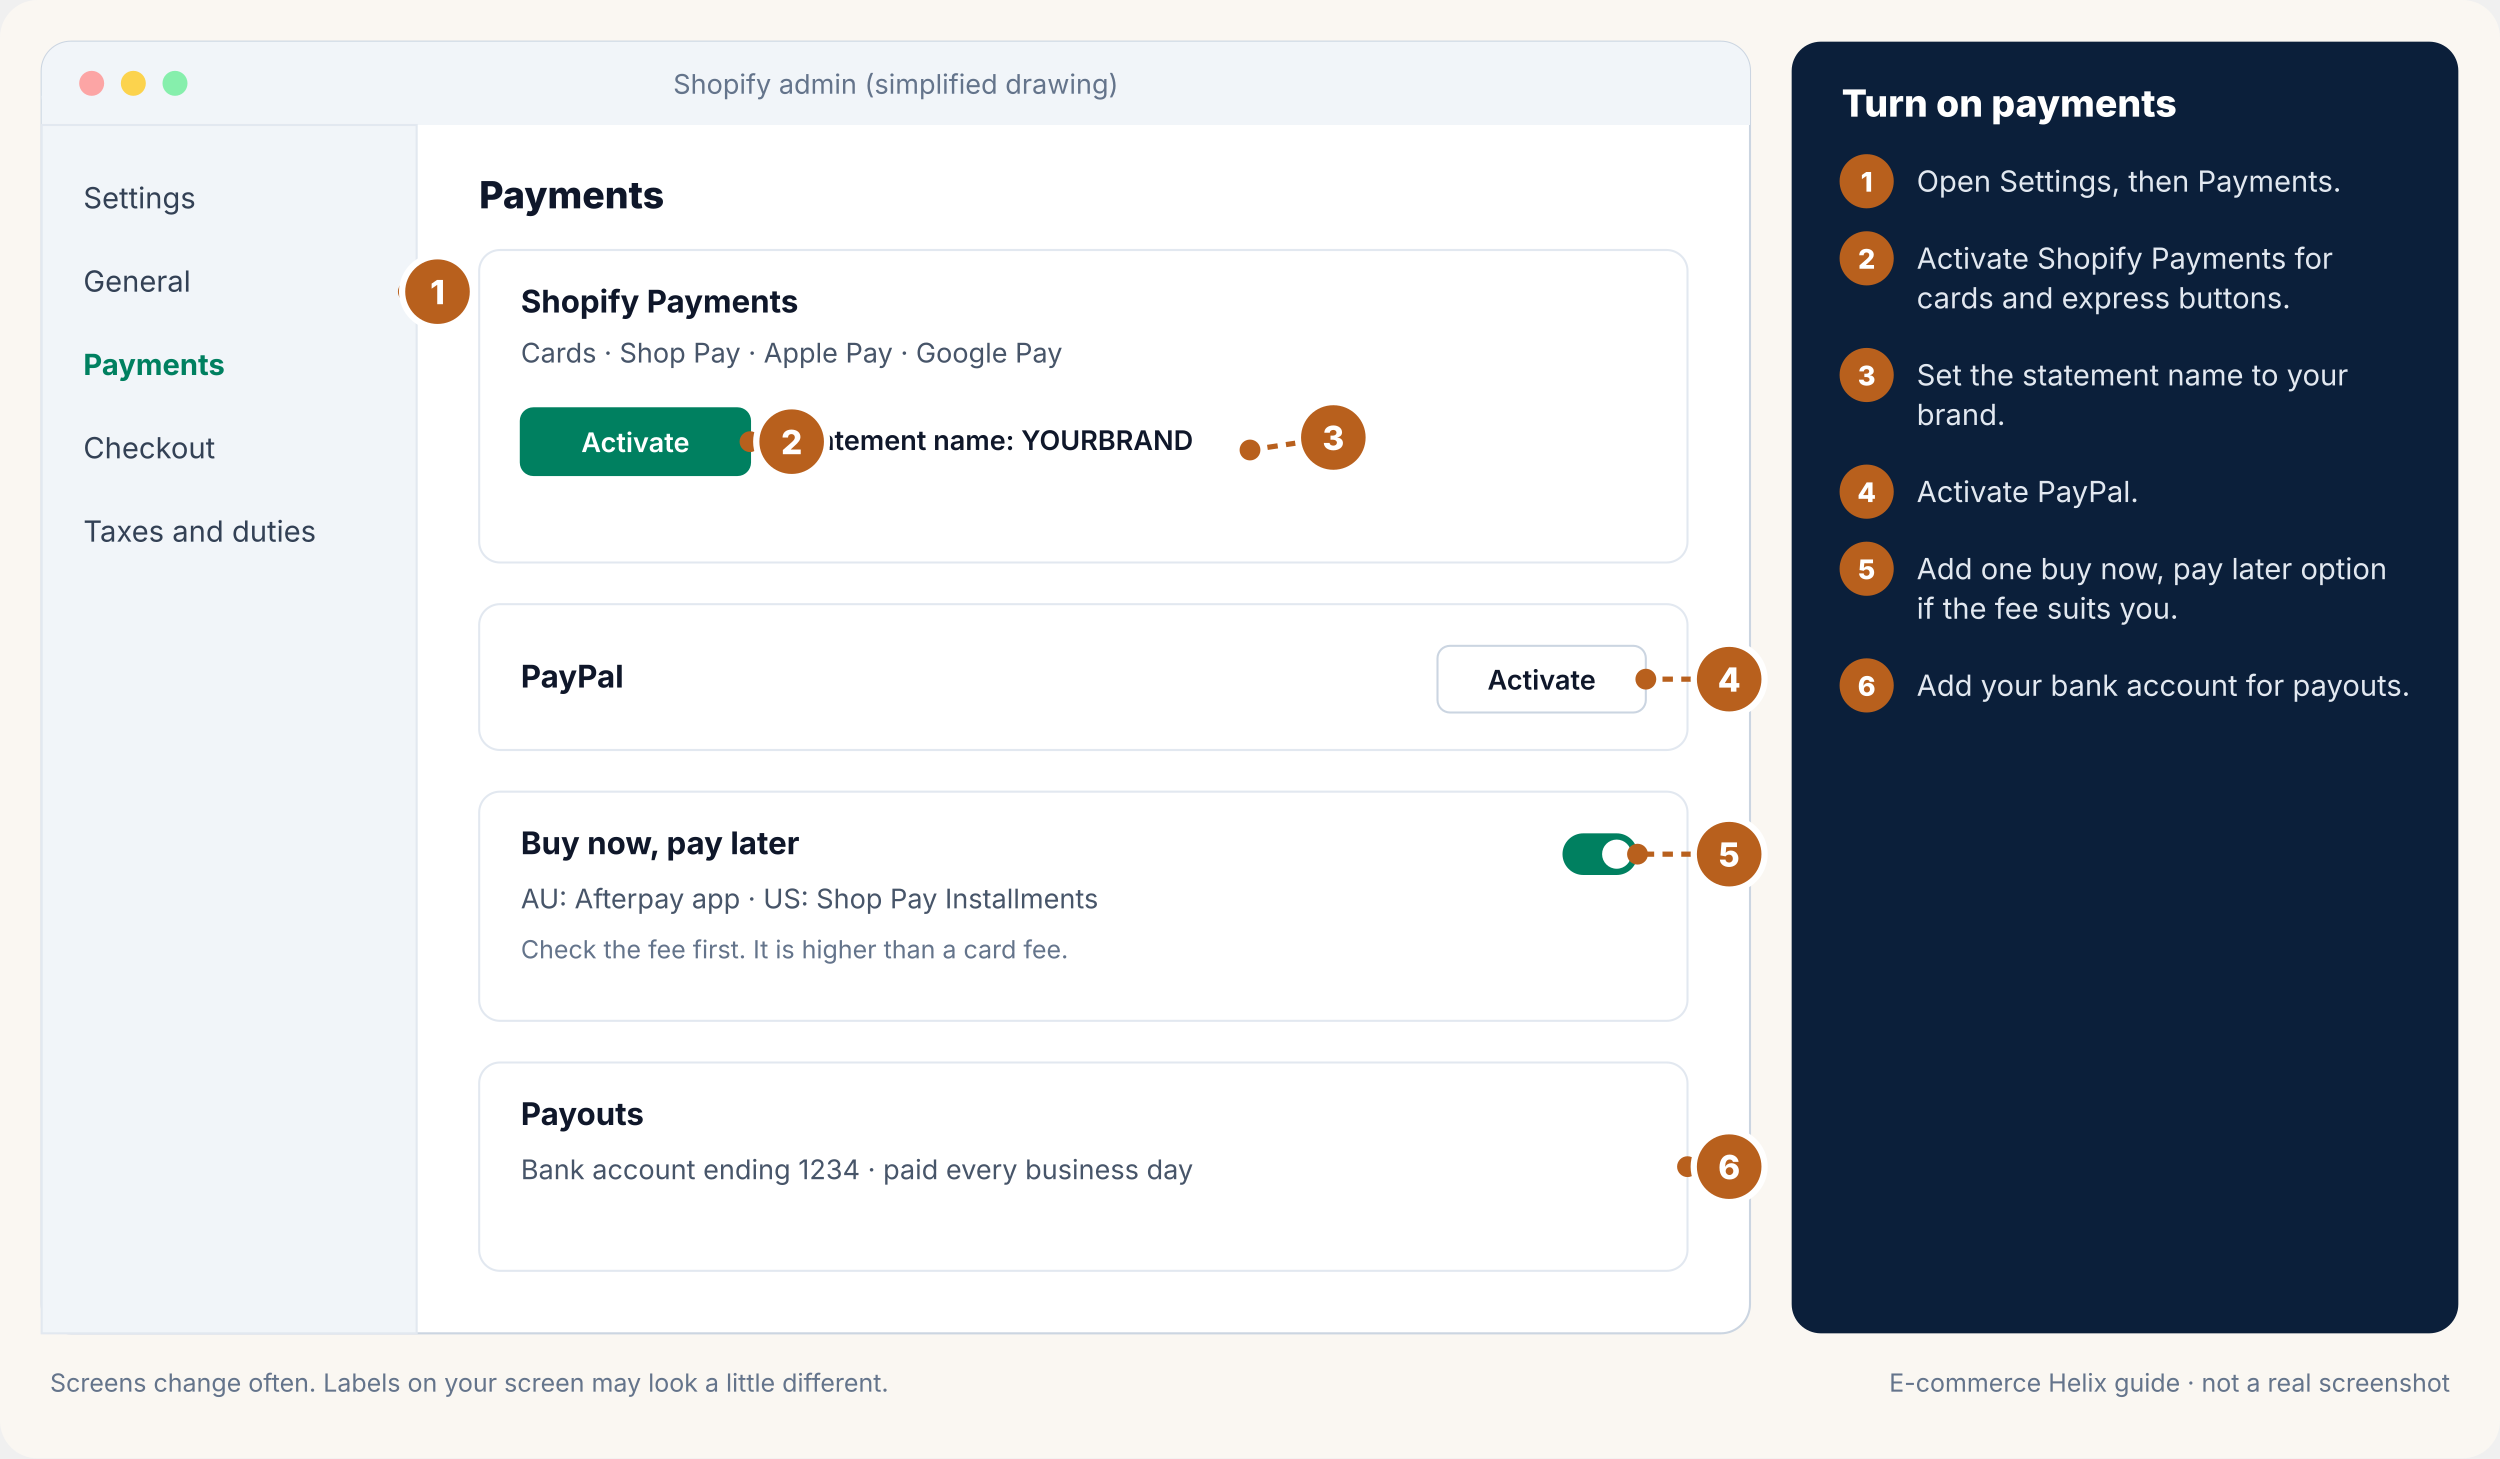
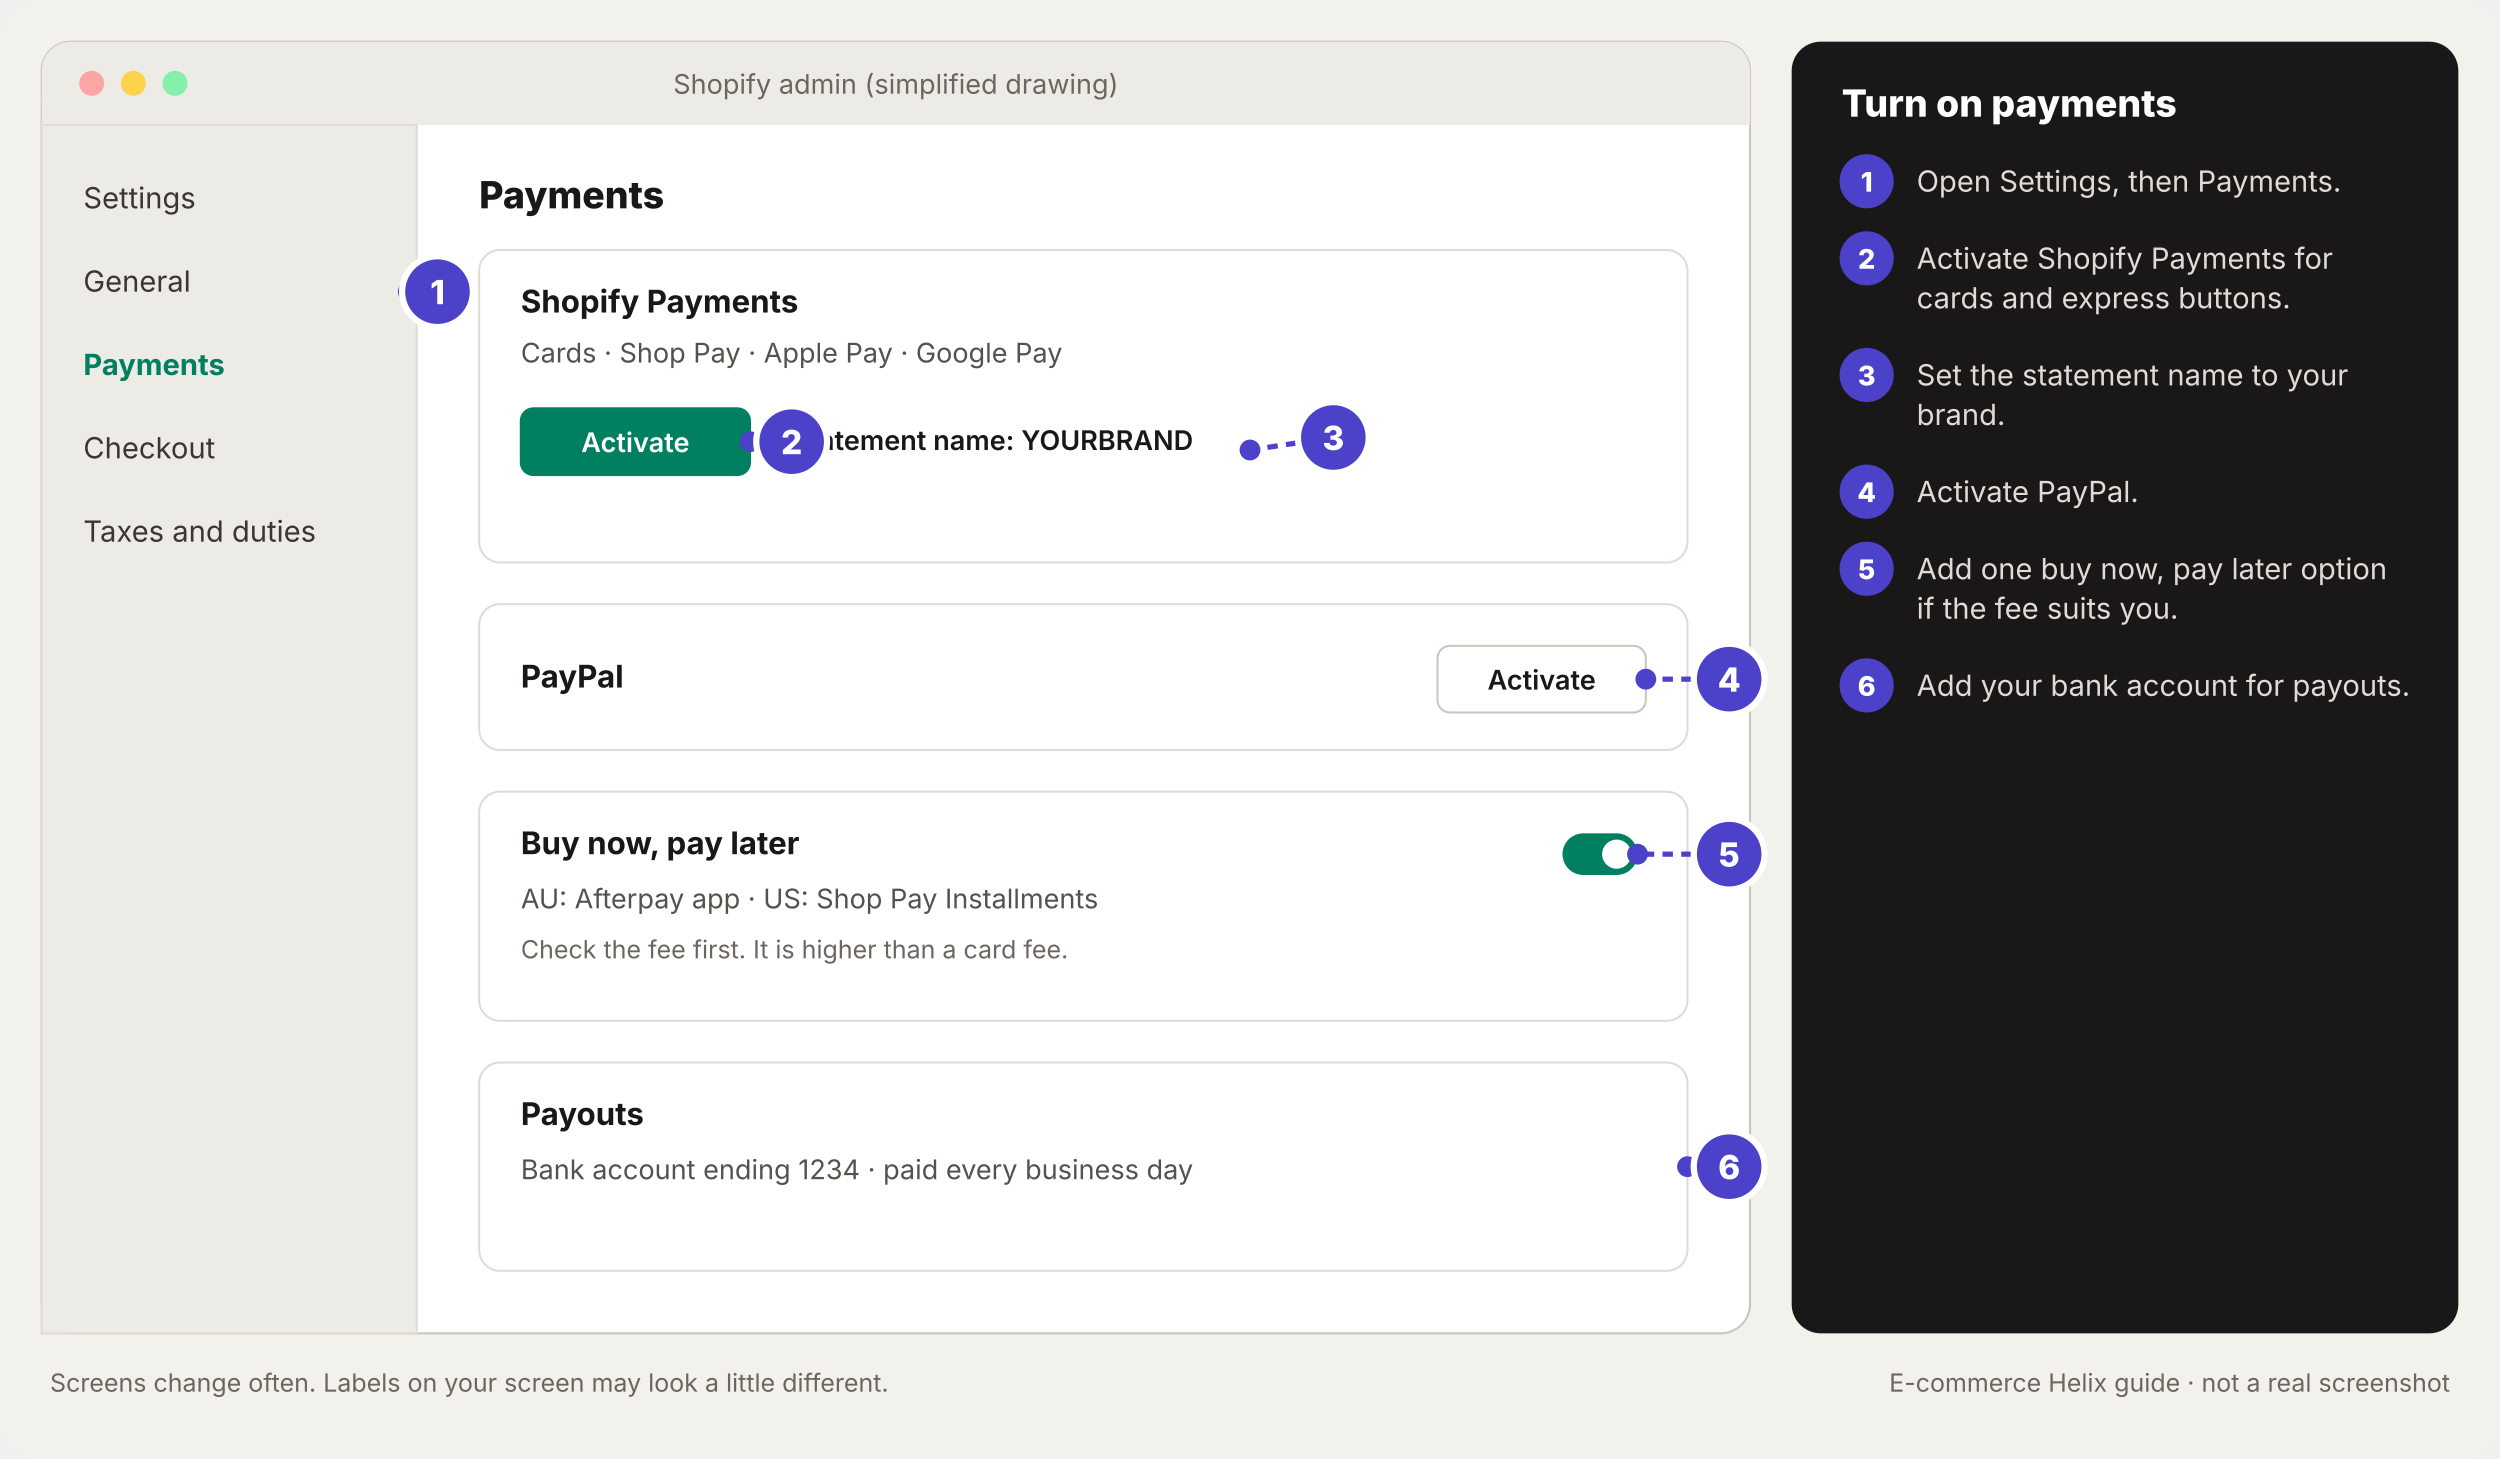
<svg xmlns="http://www.w3.org/2000/svg" viewBox="0 0 1200 700" width="1200" height="700" role="img" aria-label="Turn on payments" font-family="Inter, -apple-system, Segoe UI, Roboto, Helvetica, Arial, sans-serif">
-   <rect width="1200" height="700" rx="18" fill="#faf7f2" />
-   <rect x="20" y="20" width="820" height="620" rx="14" fill="#fff" stroke="#cbd5e1" />
-   <rect x="20" y="20" width="820" height="40" rx="14" fill="#f1f5f9" />
-   <rect x="20" y="46" width="820" height="14" fill="#f1f5f9" />
+   <rect width="1200" height="700" rx="18" fill="#F2F1EC" />
+   <rect x="20" y="20" width="820" height="620" rx="14" fill="#fff" stroke="#C9C6BD" />
+   <rect x="20" y="20" width="820" height="40" rx="14" fill="#ECEBE5" />
+   <rect x="20" y="46" width="820" height="14" fill="#ECEBE5" />
  <circle cx="44" cy="40" r="6" fill="#fca5a5" />
  <circle cx="64" cy="40" r="6" fill="#fcd34d" />
  <circle cx="84" cy="40" r="6" fill="#86efac" />
-   <text x="430" y="45" font-size="13" fill="#64748b" text-anchor="middle">Shopify admin (simplified drawing)</text>
-   <rect x="20" y="60" width="180" height="580" rx="0" fill="#f1f5f9" stroke="#e2e8f0" stroke-width="1" />
-   <text x="40" y="100" font-size="14" font-weight="400" fill="#334155" text-anchor="start">Settings</text>
-   <text x="40" y="140" font-size="14" font-weight="400" fill="#334155" text-anchor="start">  General</text>
+   <text x="430" y="45" font-size="13" fill="#6B6760" text-anchor="middle">Shopify admin (simplified drawing)</text>
+   <rect x="20" y="60" width="180" height="580" rx="0" fill="#ECEBE5" stroke="#DEDCD4" stroke-width="1" />
+   <text x="40" y="100" font-size="14" font-weight="400" fill="#3A3634" text-anchor="start">Settings</text>
+   <text x="40" y="140" font-size="14" font-weight="400" fill="#3A3634" text-anchor="start">  General</text>
  <text x="40" y="180" font-size="14" font-weight="700" fill="#008060" text-anchor="start">  Payments</text>
-   <text x="40" y="220" font-size="14" font-weight="400" fill="#334155" text-anchor="start">  Checkout</text>
-   <text x="40" y="260" font-size="14" font-weight="400" fill="#334155" text-anchor="start">  Taxes and duties</text>
-   <text x="230" y="100" font-size="18" font-weight="800" fill="#0f172a" text-anchor="start">Payments</text>
-   <rect x="230" y="120" width="580" height="150" rx="10" fill="#fff" stroke="#e2e8f0" stroke-width="1" />
-   <text x="250" y="150" font-size="15" font-weight="700" fill="#0f172a" text-anchor="start">Shopify Payments</text>
-   <text x="250" y="174" font-size="13" font-weight="400" fill="#475569" text-anchor="start">Cards · Shop Pay · Apple Pay · Google Pay</text>
+   <text x="40" y="220" font-size="14" font-weight="400" fill="#3A3634" text-anchor="start">  Checkout</text>
+   <text x="40" y="260" font-size="14" font-weight="400" fill="#3A3634" text-anchor="start">  Taxes and duties</text>
+   <text x="230" y="100" font-size="18" font-weight="800" fill="#1A1718" text-anchor="start">Payments</text>
+   <rect x="230" y="120" width="580" height="150" rx="10" fill="#fff" stroke="#DEDCD4" stroke-width="1" />
+   <text x="250" y="150" font-size="15" font-weight="700" fill="#1A1718" text-anchor="start">Shopify Payments</text>
+   <text x="250" y="174" font-size="13" font-weight="400" fill="#55514C" text-anchor="start">Cards · Shop Pay · Apple Pay · Google Pay</text>
  <rect x="250" y="196" width="110" height="32" rx="6" fill="#008060" stroke="#008060" stroke-width="1" />
  <text x="305.0" y="217.0" font-size="13" font-weight="600" fill="#fff" text-anchor="middle">Activate</text>
-   <text x="380" y="216" font-size="13" font-weight="600" fill="#0f172a" text-anchor="start">Statement name: YOURBRAND</text>
-   <rect x="230" y="290" width="580" height="70" rx="10" fill="#fff" stroke="#e2e8f0" stroke-width="1" />
-   <text x="250" y="330" font-size="15" font-weight="700" fill="#0f172a" text-anchor="start">PayPal</text>
-   <rect x="690" y="310" width="100" height="32" rx="6" fill="#fff" stroke="#cbd5e1" stroke-width="1" />
-   <text x="740.0" y="331.0" font-size="13" font-weight="600" fill="#0f172a" text-anchor="middle">Activate</text>
-   <rect x="230" y="380" width="580" height="110" rx="10" fill="#fff" stroke="#e2e8f0" stroke-width="1" />
-   <text x="250" y="410" font-size="15" font-weight="700" fill="#0f172a" text-anchor="start">Buy now, pay later</text>
-   <text x="250" y="436" font-size="13" font-weight="400" fill="#475569" text-anchor="start">AU: Afterpay app  ·  US: Shop Pay Installments</text>
-   <text x="250" y="460" font-size="12" font-weight="400" fill="#64748b" text-anchor="start">Check the fee first. It is higher than a card fee.</text>
+   <text x="380" y="216" font-size="13" font-weight="600" fill="#1A1718" text-anchor="start">Statement name: YOURBRAND</text>
+   <rect x="230" y="290" width="580" height="70" rx="10" fill="#fff" stroke="#DEDCD4" stroke-width="1" />
+   <text x="250" y="330" font-size="15" font-weight="700" fill="#1A1718" text-anchor="start">PayPal</text>
+   <rect x="690" y="310" width="100" height="32" rx="6" fill="#fff" stroke="#C9C6BD" stroke-width="1" />
+   <text x="740.0" y="331.0" font-size="13" font-weight="600" fill="#1A1718" text-anchor="middle">Activate</text>
+   <rect x="230" y="380" width="580" height="110" rx="10" fill="#fff" stroke="#DEDCD4" stroke-width="1" />
+   <text x="250" y="410" font-size="15" font-weight="700" fill="#1A1718" text-anchor="start">Buy now, pay later</text>
+   <text x="250" y="436" font-size="13" font-weight="400" fill="#55514C" text-anchor="start">AU: Afterpay app  ·  US: Shop Pay Installments</text>
+   <text x="250" y="460" font-size="12" font-weight="400" fill="#6B6760" text-anchor="start">Check the fee first. It is higher than a card fee.</text>
  <rect x="750" y="400" width="36" height="20" rx="10" fill="#008060" stroke="none" stroke-width="1" />
  <circle cx="776" cy="410" r="7" fill="#fff" />
-   <rect x="230" y="510" width="580" height="100" rx="10" fill="#fff" stroke="#e2e8f0" stroke-width="1" />
-   <text x="250" y="540" font-size="15" font-weight="700" fill="#0f172a" text-anchor="start">Payouts</text>
-   <text x="250" y="566" font-size="13" font-weight="400" fill="#475569" text-anchor="start">Bank account ending 1234 · paid every business day</text>
-   <line x1="210" y1="140" x2="196" y2="140" stroke="#b8601d" stroke-width="2.5" stroke-dasharray="5 4" />
-   <circle cx="196" cy="140" r="5" fill="#b8601d" />
-   <circle cx="210" cy="140" r="17" fill="#b8601d" stroke="#fff" stroke-width="3" />
+   <rect x="230" y="510" width="580" height="100" rx="10" fill="#fff" stroke="#DEDCD4" stroke-width="1" />
+   <text x="250" y="540" font-size="15" font-weight="700" fill="#1A1718" text-anchor="start">Payouts</text>
+   <text x="250" y="566" font-size="13" font-weight="400" fill="#55514C" text-anchor="start">Bank account ending 1234 · paid every business day</text>
+   <line x1="210" y1="140" x2="196" y2="140" stroke="#4B42C9" stroke-width="2.5" stroke-dasharray="5 4" />
+   <circle cx="196" cy="140" r="5" fill="#4B42C9" />
+   <circle cx="210" cy="140" r="17" fill="#4B42C9" stroke="#fff" stroke-width="3" />
  <text x="210" y="146" font-size="16" font-weight="800" fill="#fff" text-anchor="middle">1</text>
-   <line x1="380" y1="212" x2="360" y2="212" stroke="#b8601d" stroke-width="2.5" stroke-dasharray="5 4" />
-   <circle cx="360" cy="212" r="5" fill="#b8601d" />
-   <circle cx="380" cy="212" r="17" fill="#b8601d" stroke="#fff" stroke-width="3" />
+   <line x1="380" y1="212" x2="360" y2="212" stroke="#4B42C9" stroke-width="2.5" stroke-dasharray="5 4" />
+   <circle cx="360" cy="212" r="5" fill="#4B42C9" />
+   <circle cx="380" cy="212" r="17" fill="#4B42C9" stroke="#fff" stroke-width="3" />
  <text x="380" y="218" font-size="16" font-weight="800" fill="#fff" text-anchor="middle">2</text>
-   <line x1="640" y1="210" x2="600" y2="216" stroke="#b8601d" stroke-width="2.5" stroke-dasharray="5 4" />
-   <circle cx="600" cy="216" r="5" fill="#b8601d" />
-   <circle cx="640" cy="210" r="17" fill="#b8601d" stroke="#fff" stroke-width="3" />
+   <line x1="640" y1="210" x2="600" y2="216" stroke="#4B42C9" stroke-width="2.5" stroke-dasharray="5 4" />
+   <circle cx="600" cy="216" r="5" fill="#4B42C9" />
+   <circle cx="640" cy="210" r="17" fill="#4B42C9" stroke="#fff" stroke-width="3" />
  <text x="640" y="216" font-size="16" font-weight="800" fill="#fff" text-anchor="middle">3</text>
-   <line x1="830" y1="326" x2="790" y2="326" stroke="#b8601d" stroke-width="2.5" stroke-dasharray="5 4" />
-   <circle cx="790" cy="326" r="5" fill="#b8601d" />
-   <circle cx="830" cy="326" r="17" fill="#b8601d" stroke="#fff" stroke-width="3" />
+   <line x1="830" y1="326" x2="790" y2="326" stroke="#4B42C9" stroke-width="2.5" stroke-dasharray="5 4" />
+   <circle cx="790" cy="326" r="5" fill="#4B42C9" />
+   <circle cx="830" cy="326" r="17" fill="#4B42C9" stroke="#fff" stroke-width="3" />
  <text x="830" y="332" font-size="16" font-weight="800" fill="#fff" text-anchor="middle">4</text>
-   <line x1="830" y1="410" x2="786" y2="410" stroke="#b8601d" stroke-width="2.5" stroke-dasharray="5 4" />
-   <circle cx="786" cy="410" r="5" fill="#b8601d" />
-   <circle cx="830" cy="410" r="17" fill="#b8601d" stroke="#fff" stroke-width="3" />
+   <line x1="830" y1="410" x2="786" y2="410" stroke="#4B42C9" stroke-width="2.5" stroke-dasharray="5 4" />
+   <circle cx="786" cy="410" r="5" fill="#4B42C9" />
+   <circle cx="830" cy="410" r="17" fill="#4B42C9" stroke="#fff" stroke-width="3" />
  <text x="830" y="416" font-size="16" font-weight="800" fill="#fff" text-anchor="middle">5</text>
-   <line x1="830" y1="560" x2="810" y2="560" stroke="#b8601d" stroke-width="2.5" stroke-dasharray="5 4" />
-   <circle cx="810" cy="560" r="5" fill="#b8601d" />
-   <circle cx="830" cy="560" r="17" fill="#b8601d" stroke="#fff" stroke-width="3" />
+   <line x1="830" y1="560" x2="810" y2="560" stroke="#4B42C9" stroke-width="2.5" stroke-dasharray="5 4" />
+   <circle cx="810" cy="560" r="5" fill="#4B42C9" />
+   <circle cx="830" cy="560" r="17" fill="#4B42C9" stroke="#fff" stroke-width="3" />
  <text x="830" y="566" font-size="16" font-weight="800" fill="#fff" text-anchor="middle">6</text>
-   <rect x="860" y="20" width="320" height="620" rx="14" fill="#0b1f3a" />
+   <rect x="860" y="20" width="320" height="620" rx="14" fill="#1A1718" />
  <text x="884" y="56" font-size="18" font-weight="800" fill="#fff">Turn on payments</text>
-   <circle cx="896" cy="87" r="13" fill="#b8601d" />
+   <circle cx="896" cy="87" r="13" fill="#4B42C9" />
  <text x="896" y="92" font-size="13" font-weight="800" fill="#fff" text-anchor="middle">1</text>
-   <text x="920" y="92" font-size="14" fill="#e2e8f0">Open Settings, then Payments.</text>
-   <circle cx="896" cy="124" r="13" fill="#b8601d" />
+   <text x="920" y="92" font-size="14" fill="#DEDCD4">Open Settings, then Payments.</text>
+   <circle cx="896" cy="124" r="13" fill="#4B42C9" />
  <text x="896" y="129" font-size="13" font-weight="800" fill="#fff" text-anchor="middle">2</text>
-   <text x="920" y="129" font-size="14" fill="#e2e8f0">Activate Shopify Payments for</text>
-   <text x="920" y="148" font-size="14" fill="#e2e8f0">cards and express buttons.</text>
-   <circle cx="896" cy="180" r="13" fill="#b8601d" />
+   <text x="920" y="129" font-size="14" fill="#DEDCD4">Activate Shopify Payments for</text>
+   <text x="920" y="148" font-size="14" fill="#DEDCD4">cards and express buttons.</text>
+   <circle cx="896" cy="180" r="13" fill="#4B42C9" />
  <text x="896" y="185" font-size="13" font-weight="800" fill="#fff" text-anchor="middle">3</text>
-   <text x="920" y="185" font-size="14" fill="#e2e8f0">Set the statement name to your</text>
-   <text x="920" y="204" font-size="14" fill="#e2e8f0">brand.</text>
-   <circle cx="896" cy="236" r="13" fill="#b8601d" />
+   <text x="920" y="185" font-size="14" fill="#DEDCD4">Set the statement name to your</text>
+   <text x="920" y="204" font-size="14" fill="#DEDCD4">brand.</text>
+   <circle cx="896" cy="236" r="13" fill="#4B42C9" />
  <text x="896" y="241" font-size="13" font-weight="800" fill="#fff" text-anchor="middle">4</text>
-   <text x="920" y="241" font-size="14" fill="#e2e8f0">Activate PayPal.</text>
-   <circle cx="896" cy="273" r="13" fill="#b8601d" />
+   <text x="920" y="241" font-size="14" fill="#DEDCD4">Activate PayPal.</text>
+   <circle cx="896" cy="273" r="13" fill="#4B42C9" />
  <text x="896" y="278" font-size="13" font-weight="800" fill="#fff" text-anchor="middle">5</text>
-   <text x="920" y="278" font-size="14" fill="#e2e8f0">Add one buy now, pay later option</text>
-   <text x="920" y="297" font-size="14" fill="#e2e8f0">if the fee suits you.</text>
-   <circle cx="896" cy="329" r="13" fill="#b8601d" />
+   <text x="920" y="278" font-size="14" fill="#DEDCD4">Add one buy now, pay later option</text>
+   <text x="920" y="297" font-size="14" fill="#DEDCD4">if the fee suits you.</text>
+   <circle cx="896" cy="329" r="13" fill="#4B42C9" />
  <text x="896" y="334" font-size="13" font-weight="800" fill="#fff" text-anchor="middle">6</text>
-   <text x="920" y="334" font-size="14" fill="#e2e8f0">Add your bank account for payouts.</text>
-   <text x="24" y="668" font-size="12" fill="#64748b">Screens change often. Labels on your screen may look a little different.</text>
-   <text x="1176" y="668" font-size="12" fill="#64748b" text-anchor="end">E-commerce Helix guide · not a real screenshot</text>
+   <text x="920" y="334" font-size="14" fill="#DEDCD4">Add your bank account for payouts.</text>
+   <text x="24" y="668" font-size="12" fill="#6B6760">Screens change often. Labels on your screen may look a little different.</text>
+   <text x="1176" y="668" font-size="12" fill="#6B6760" text-anchor="end">E-commerce Helix guide · not a real screenshot</text>
</svg>
